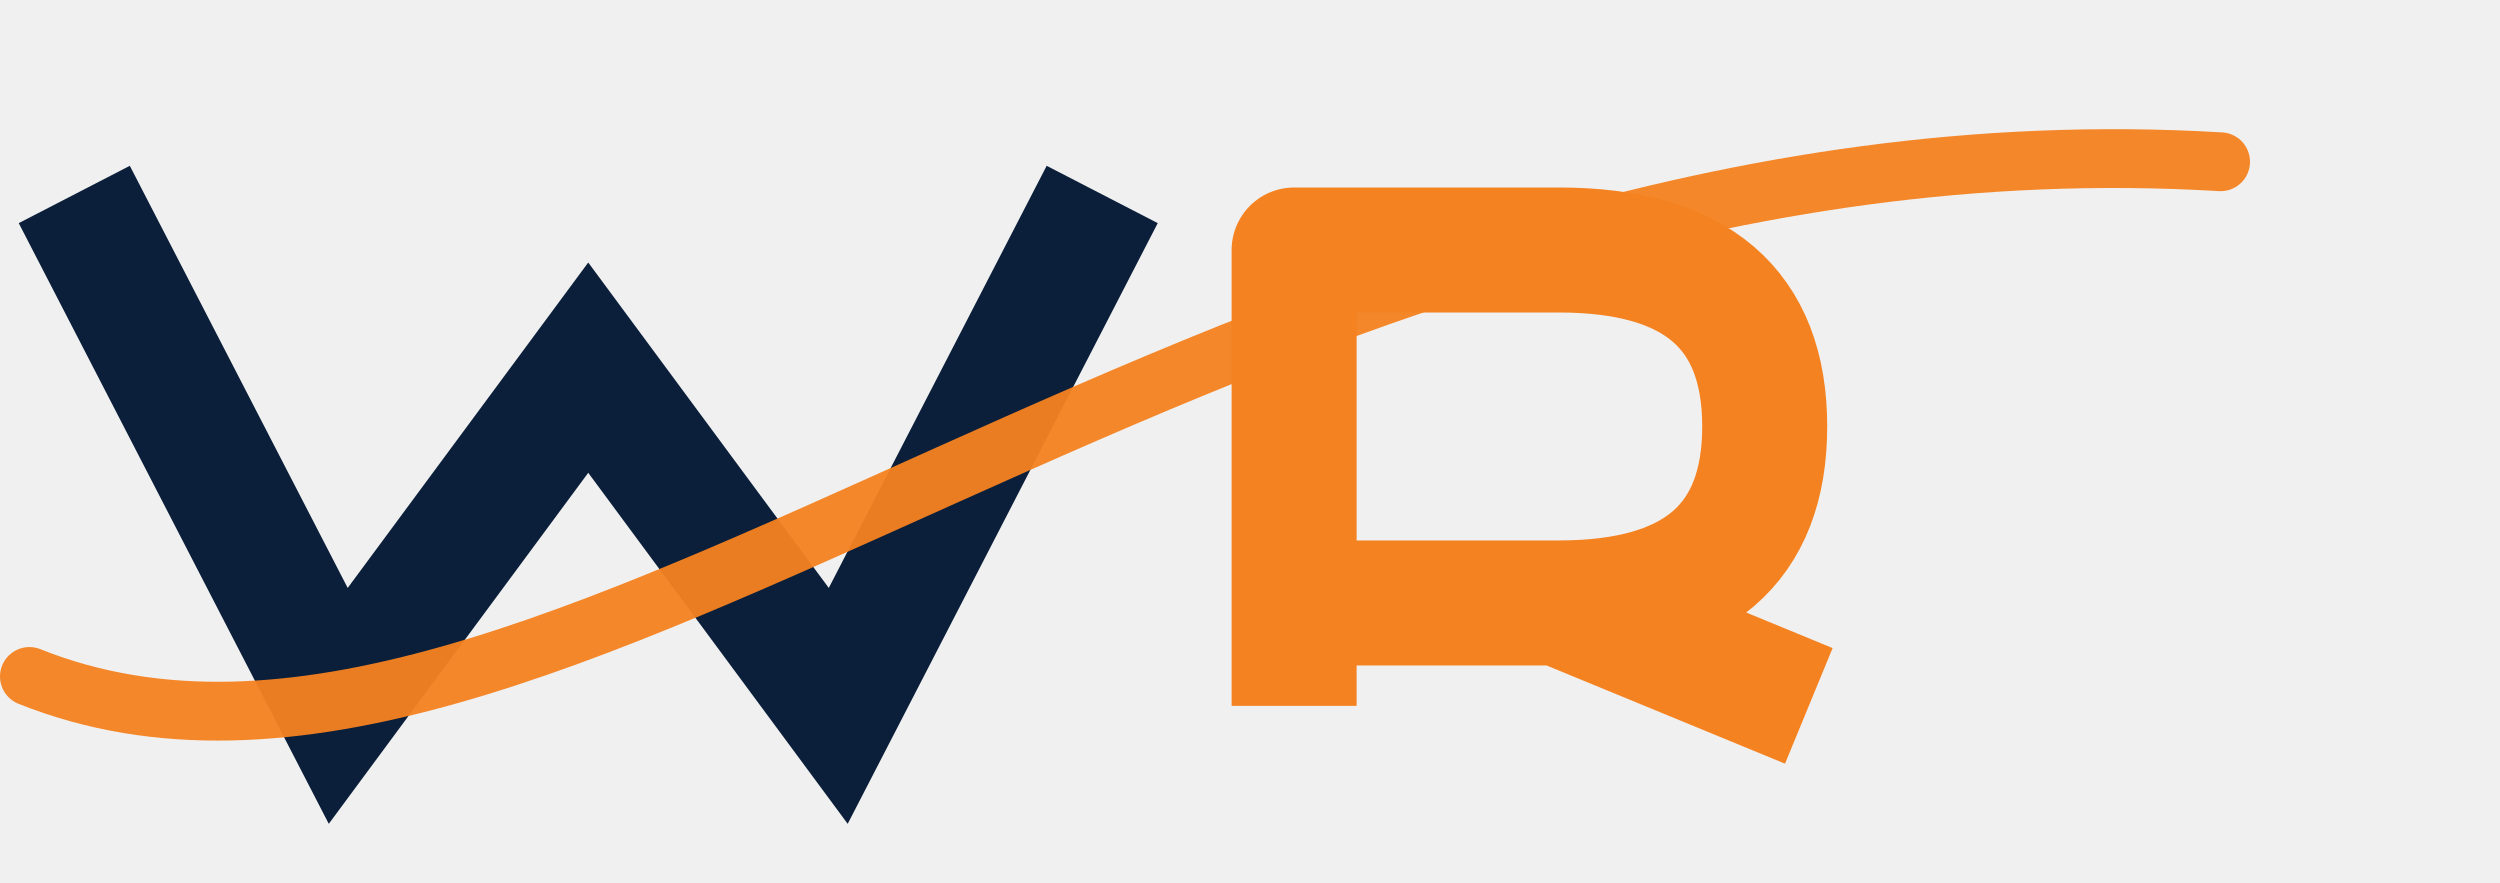
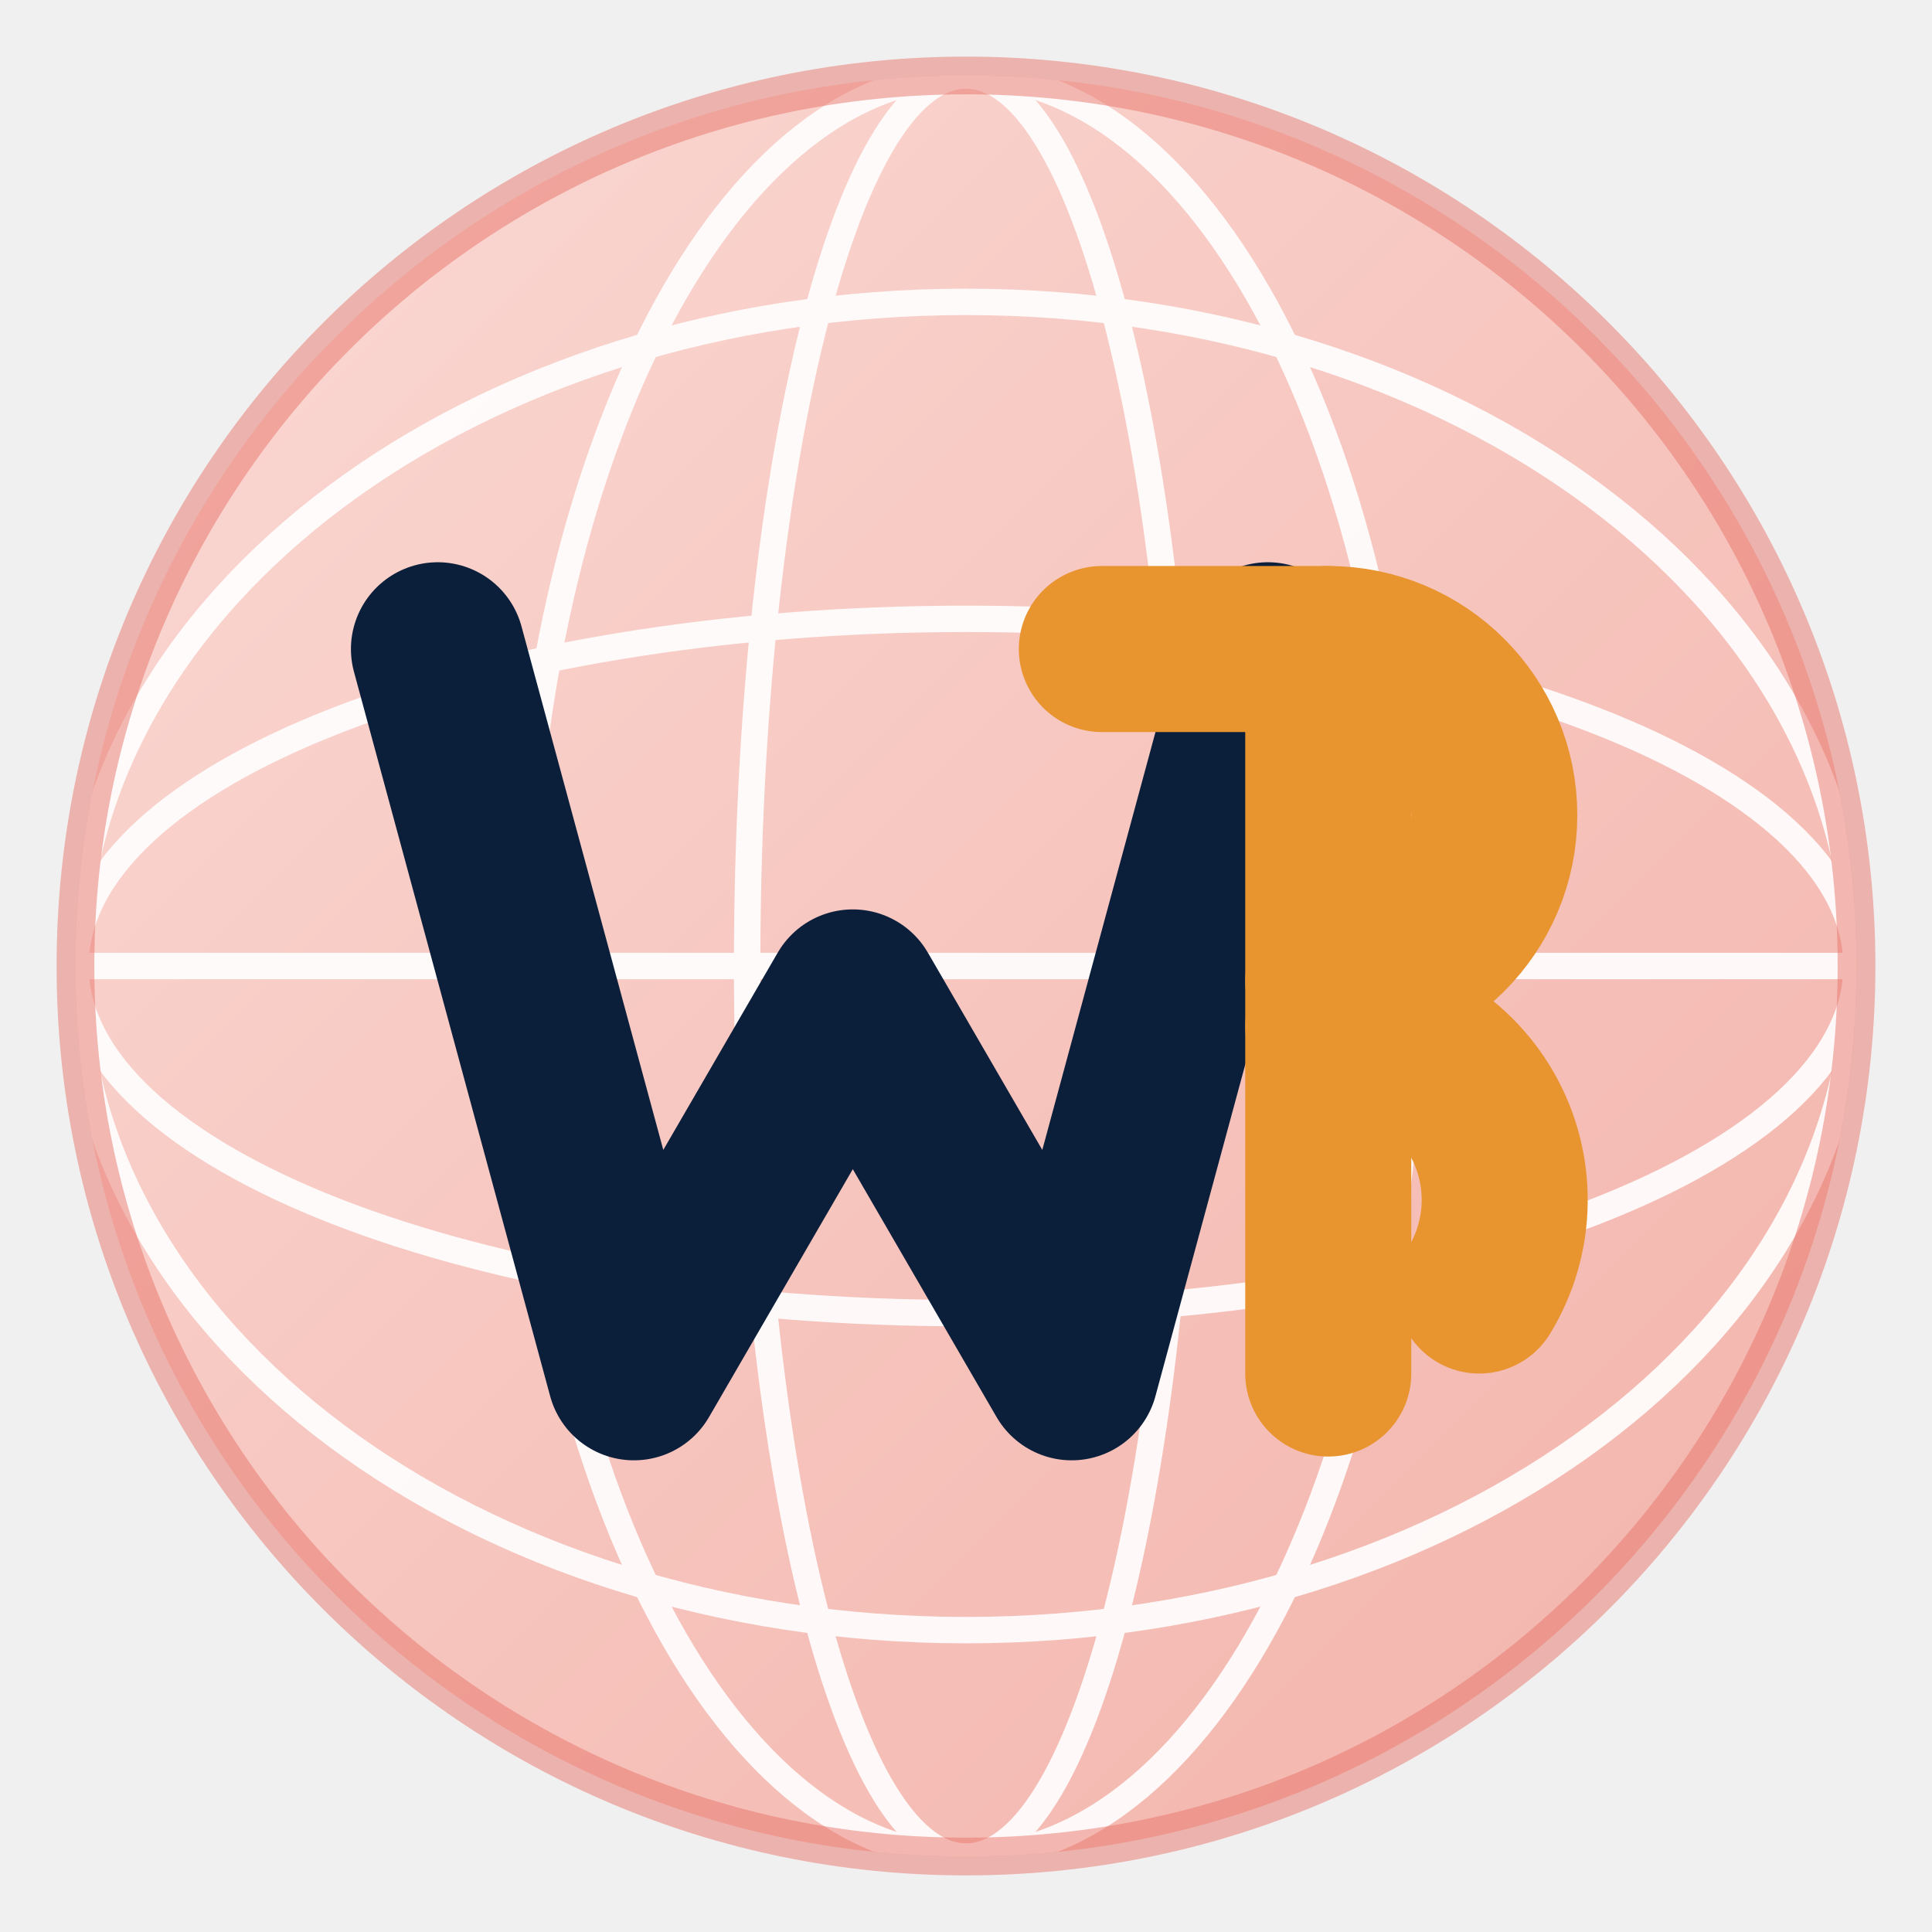
- <svg xmlns="http://www.w3.org/2000/svg" viewBox="0 0 340 120" role="img" aria-label="WORKBRIDGE">
-   <path d="M14 34 L46 96 L80 50 L114 96 L146 34" fill="none" stroke="#0b1f3a" stroke-width="17" stroke-linecap="square" stroke-linejoin="miter" />
-   <path d="M176 96 L176 34 L212 34 Q240 34 240 58 Q240 82 212 82 L176 82 M212 82 L246 96" fill="none" stroke="#f58220" stroke-width="17" stroke-linejoin="round" />
-   <path d="M4 92 C74 120 168 14 302 22" fill="none" stroke="#f58220" stroke-width="8" stroke-linecap="round" opacity="0.95" />
+ <svg xmlns="http://www.w3.org/2000/svg" viewBox="0 0 512 512" role="img" aria-label="WORKBRIDGE">
+   <defs>
+     <clipPath id="globe-clip">
+       <circle cx="256" cy="256" r="236" />
+     </clipPath>
+     <linearGradient id="coral" x1="0" y1="0" x2="1" y2="1">
+       <stop offset="0" stop-color="#FBDAD5" />
+       <stop offset="1" stop-color="#F2B2A9" />
+     </linearGradient>
+   </defs>
+   <circle cx="256" cy="256" r="236" fill="url(#coral)" />
+   <g clip-path="url(#globe-clip)" fill="none" stroke="#ffffff" stroke-width="7" opacity="0.9">
+     <ellipse cx="256" cy="256" rx="118" ry="236" />
+     <ellipse cx="256" cy="256" rx="58" ry="236" />
+     <line x1="20" y1="256" x2="492" y2="256" />
+     <ellipse cx="256" cy="256" rx="236" ry="92" />
+     <ellipse cx="256" cy="256" rx="236" ry="176" />
+   </g>
+   <circle cx="256" cy="256" r="236" fill="none" stroke="#E8746A" stroke-width="10" opacity="0.5" />
+   <path d="M116 172 L168 364 L226 264 L284 364 L336 172" fill="none" stroke="#0B1F3A" stroke-width="46" stroke-linecap="round" stroke-linejoin="round" />
+   <path d="M292 172 H352 A44 44 0 0 1 352 260" fill="none" stroke="#E8942F" stroke-width="44" stroke-linecap="round" stroke-linejoin="round" />
+   <path d="M352 172 V364" fill="none" stroke="#E8942F" stroke-width="44" stroke-linecap="round" />
+   <path d="M352 272 A46 46 0 0 1 392 342" fill="none" stroke="#E8942F" stroke-width="44" stroke-linecap="round" />
</svg>
